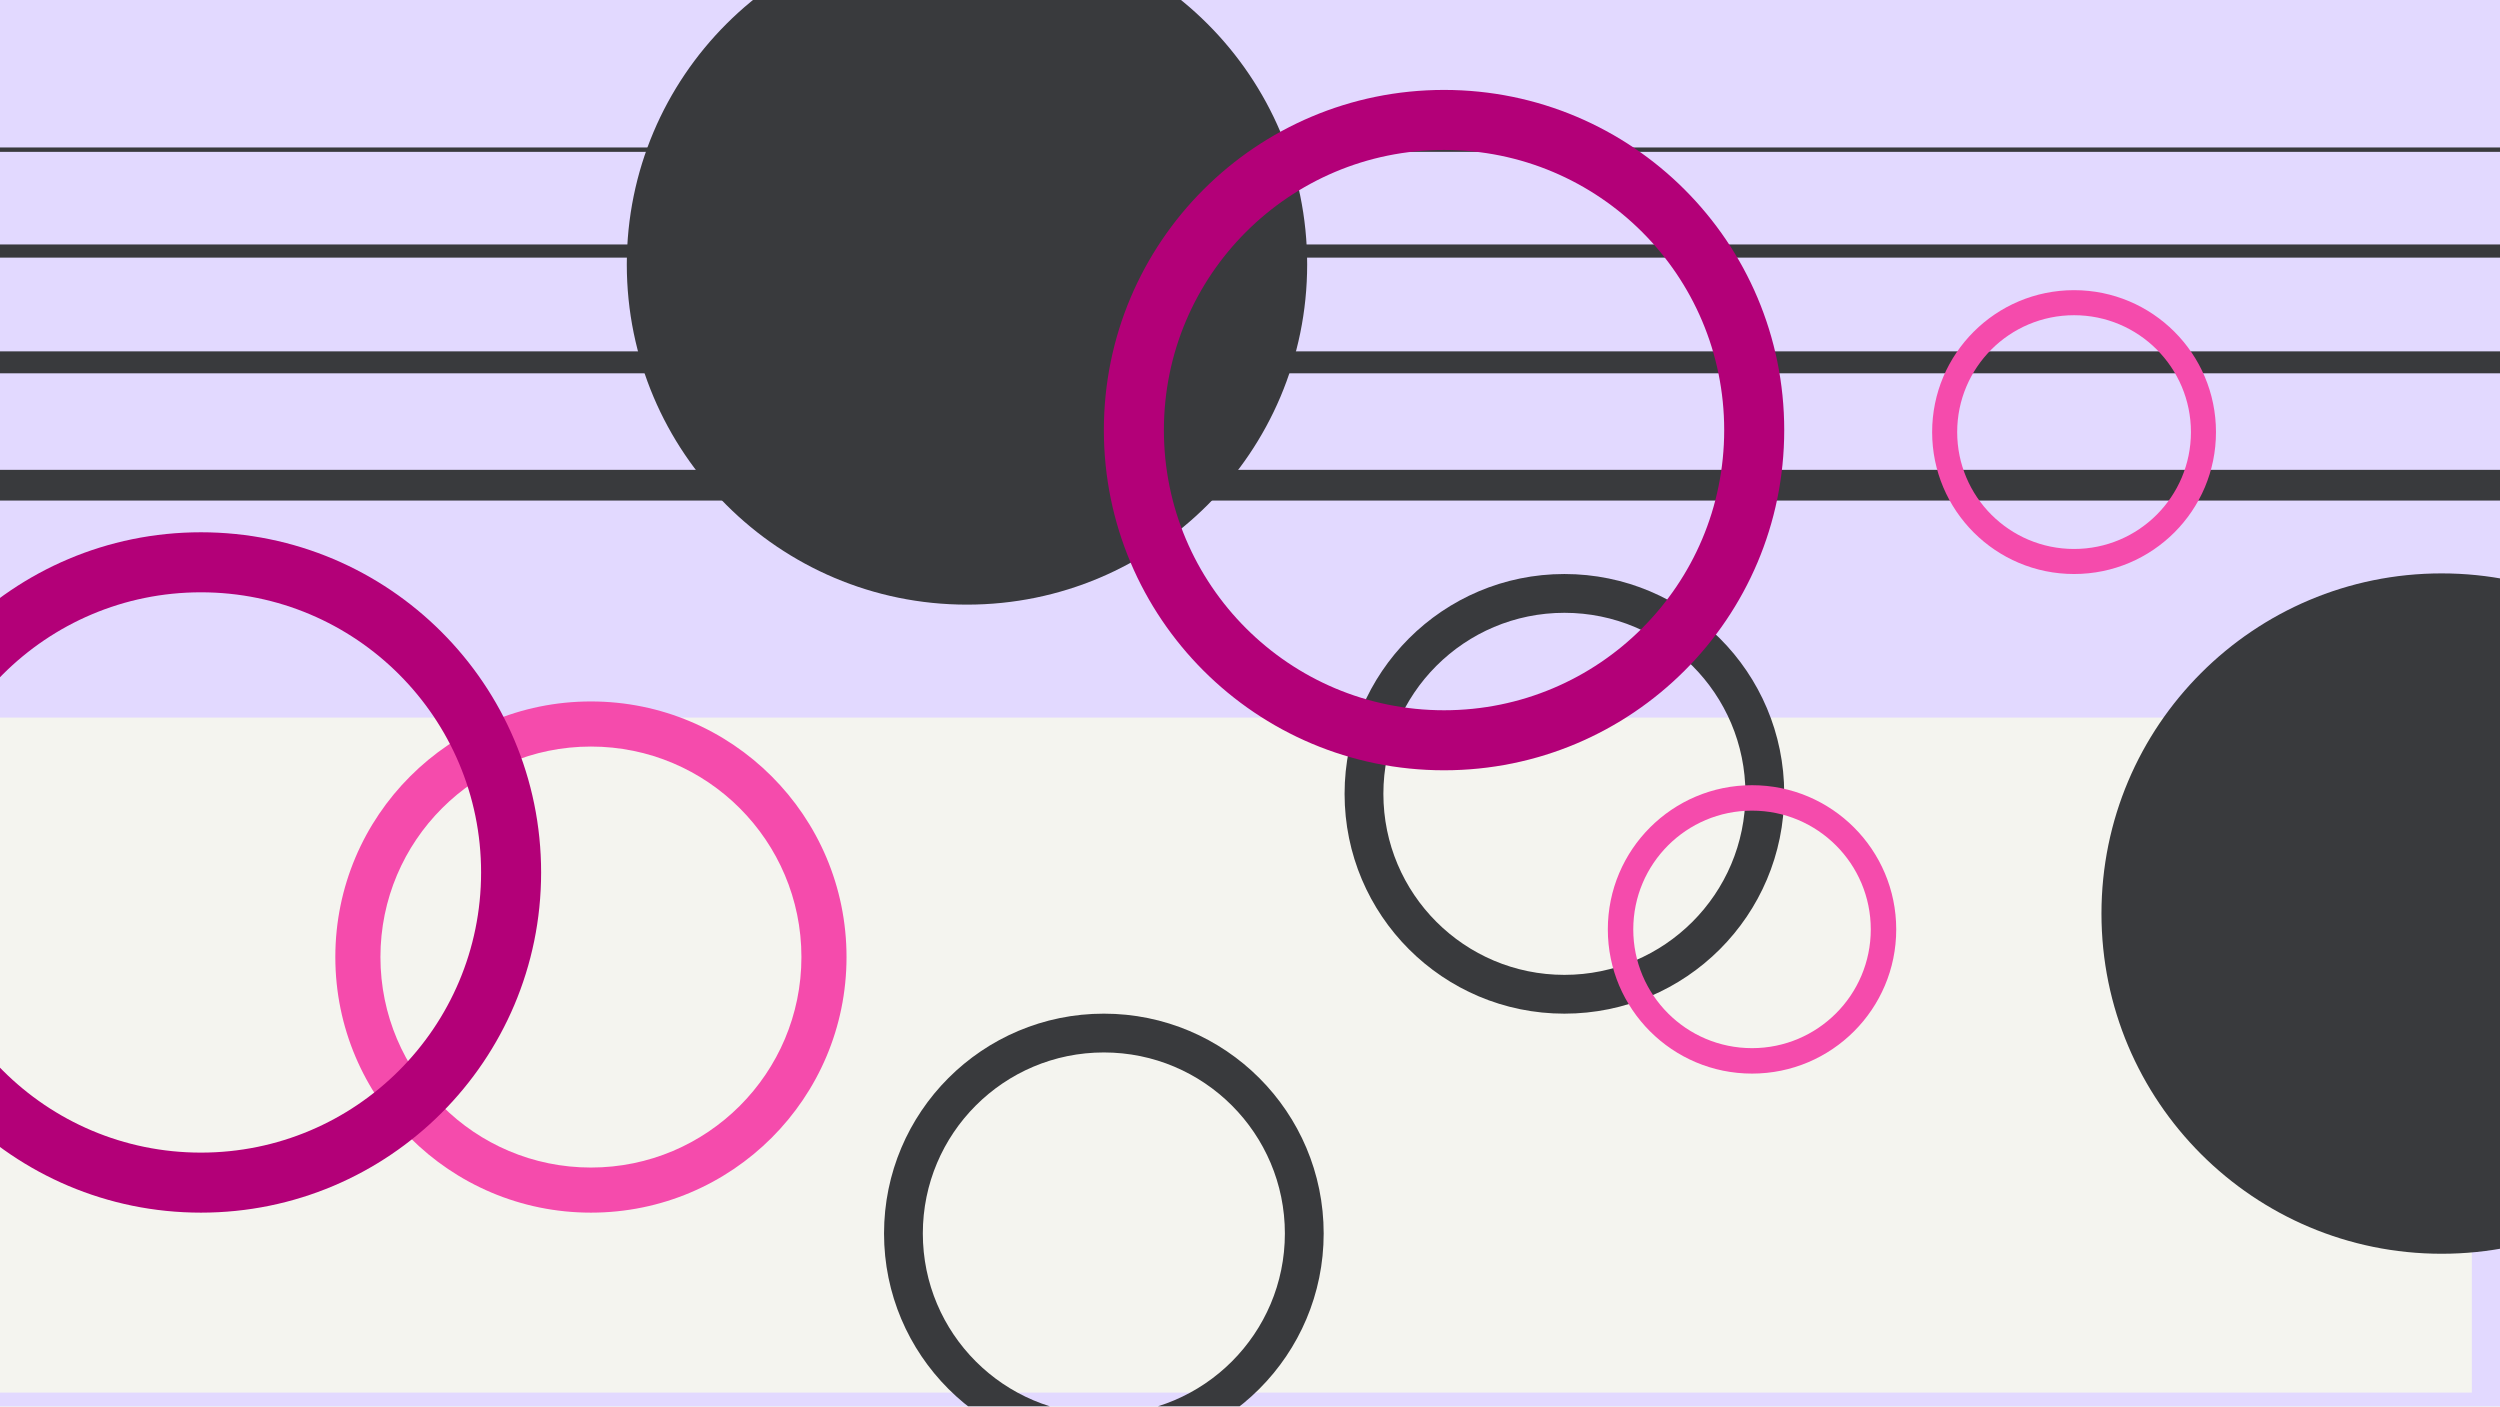
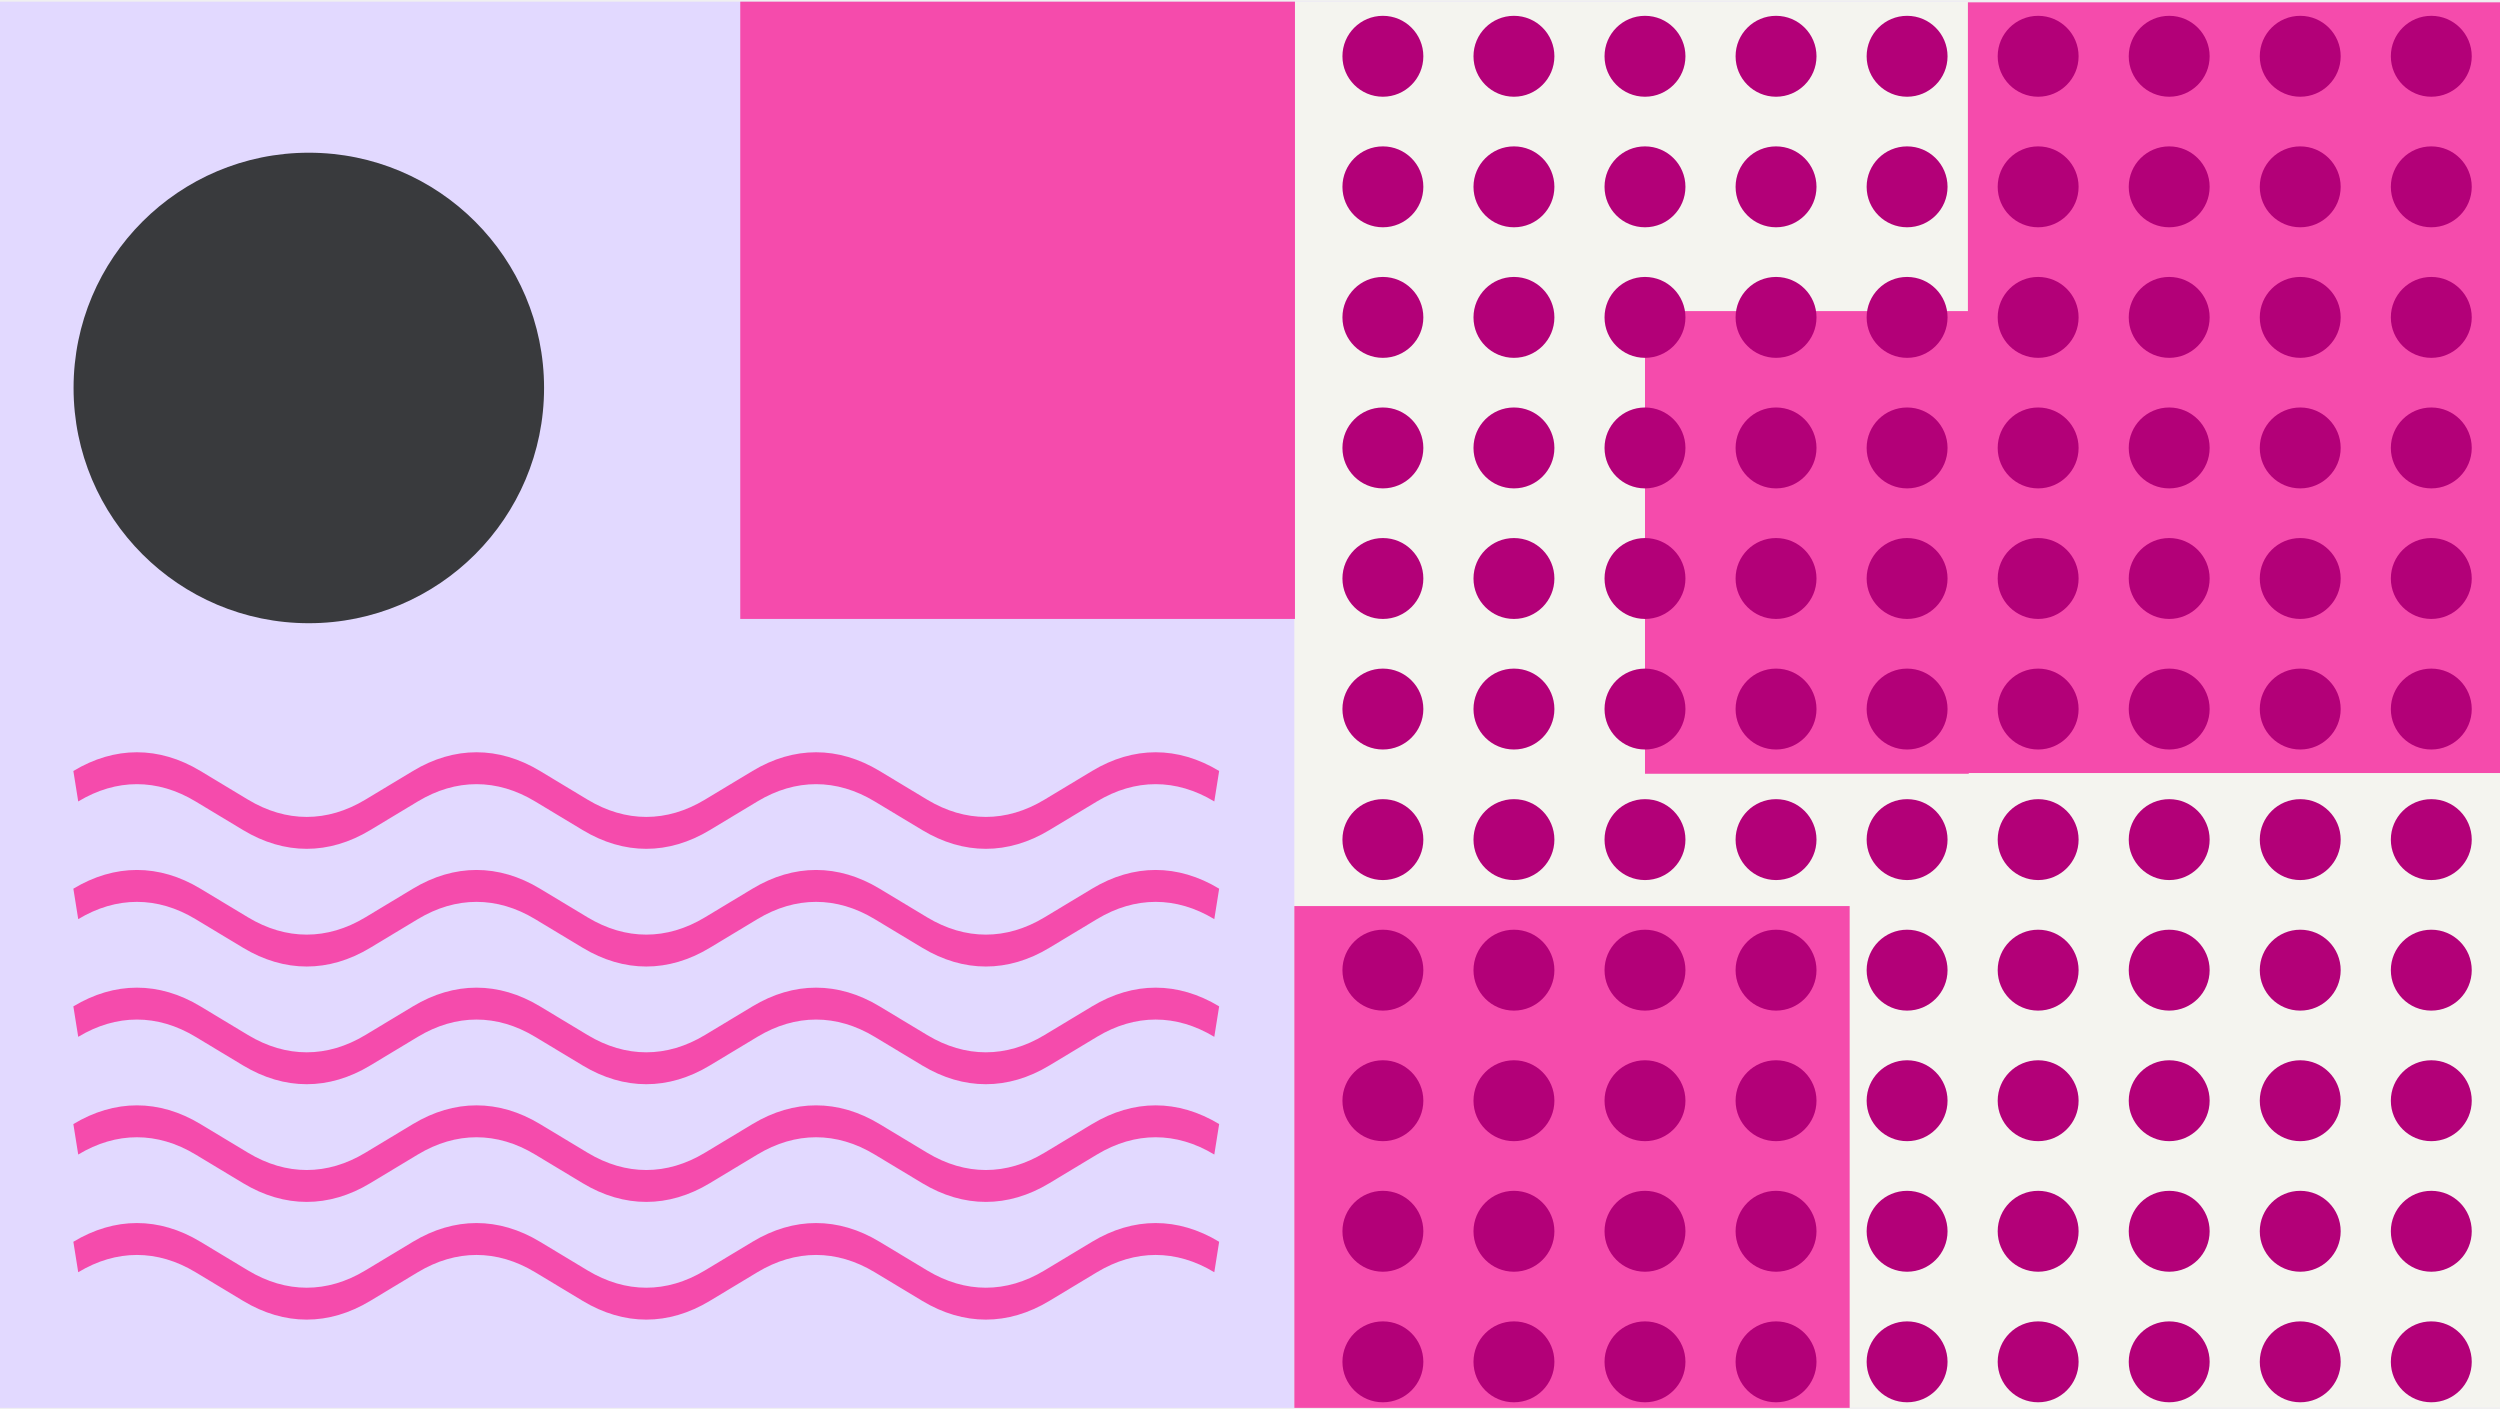
- <svg xmlns="http://www.w3.org/2000/svg" width="1200" height="675" viewBox="0 0 1200 675" fill="none">
-   <g clip-path="url(#clip0_3_679)">
-     <rect width="1200" height="675" fill="#E2D9FF" />
-     <rect x="-11.5" y="344.434" width="1198" height="324" fill="#F4F4EF" />
-     <path fill-rule="evenodd" clip-rule="evenodd" d="M750.915 486.556C809.189 486.556 856.429 439.316 856.429 381.042C856.429 322.768 809.189 275.527 750.915 275.527C692.641 275.527 645.4 322.768 645.4 381.042C645.4 439.316 692.641 486.556 750.915 486.556ZM750.915 467.936C798.905 467.936 837.809 429.032 837.809 381.042C837.809 333.051 798.905 294.148 750.915 294.148C702.924 294.148 664.021 333.051 664.021 381.042C664.021 429.032 702.924 467.936 750.915 467.936Z" fill="#393A3D" />
-     <path fill-rule="evenodd" clip-rule="evenodd" d="M529.85 697.583C588.124 697.583 635.365 650.343 635.365 592.069C635.365 533.795 588.124 486.555 529.85 486.555C471.576 486.555 424.336 533.795 424.336 592.069C424.336 650.343 471.576 697.583 529.85 697.583ZM529.85 678.963C577.841 678.963 616.744 640.059 616.744 592.069C616.744 544.079 577.841 505.175 529.85 505.175C481.86 505.175 442.956 544.079 442.956 592.069C442.956 640.059 481.86 678.963 529.85 678.963Z" fill="#393A3D" />
-     <path fill-rule="evenodd" clip-rule="evenodd" d="M840.972 515.327C879.199 515.327 910.188 484.338 910.188 446.111C910.188 407.884 879.199 376.895 840.972 376.895C802.745 376.895 771.756 407.884 771.756 446.111C771.756 484.338 802.745 515.327 840.972 515.327ZM840.972 503.112C872.453 503.112 897.973 477.592 897.973 446.111C897.973 414.629 872.453 389.109 840.972 389.109C809.491 389.109 783.97 414.629 783.97 446.111C783.97 477.592 809.491 503.112 840.972 503.112Z" fill="#F54BAC" />
-     <path fill-rule="evenodd" clip-rule="evenodd" d="M283.645 582.071C351.403 582.071 406.333 527.142 406.333 459.383C406.333 391.625 351.403 336.695 283.645 336.695C215.886 336.695 160.957 391.625 160.957 459.383C160.957 527.142 215.886 582.071 283.645 582.071ZM283.645 560.42C339.446 560.42 384.682 515.185 384.682 459.383C384.682 403.582 339.446 358.346 283.645 358.346C227.844 358.346 182.608 403.582 182.608 459.383C182.608 515.185 227.844 560.42 283.645 560.42Z" fill="#F54BAC" />
-     <path fill-rule="evenodd" clip-rule="evenodd" d="M96.449 582.071C186.631 582.071 259.738 508.963 259.738 418.781C259.738 328.599 186.631 255.492 96.449 255.492C6.267 255.492 -66.84 328.599 -66.84 418.781C-66.84 508.963 6.267 582.071 96.449 582.071ZM96.449 553.255C170.717 553.255 230.923 493.049 230.923 418.781C230.923 344.513 170.717 284.308 96.449 284.308C22.182 284.308 -38.024 344.513 -38.024 418.781C-38.024 493.049 22.182 553.255 96.449 553.255Z" fill="#B30078" />
-     <circle cx="464.152" cy="126.934" r="163.289" fill="#393A3D" />
-     <circle cx="1171.99" cy="438.516" r="163.289" fill="#393A3D" />
-     <line x1="-137.02" y1="71.838" x2="1316.16" y2="71.838" stroke="#393A3D" stroke-width="2.106" />
-     <line x1="-137.02" y1="120.501" x2="1316.16" y2="120.501" stroke="#393A3D" stroke-width="6.319" />
-     <line x1="-137.02" y1="173.922" x2="1316.16" y2="173.922" stroke="#393A3D" stroke-width="10.531" />
-     <line x1="-137.02" y1="232.897" x2="1316.16" y2="232.897" stroke="#393A3D" stroke-width="14.744" />
-     <path fill-rule="evenodd" clip-rule="evenodd" d="M995.55 275.526C1033.17 275.526 1063.67 245.027 1063.67 207.404C1063.67 169.781 1033.17 139.281 995.55 139.281C957.927 139.281 927.428 169.781 927.428 207.404C927.428 245.027 957.927 275.526 995.55 275.526ZM995.55 263.505C1026.53 263.505 1051.65 238.388 1051.65 207.404C1051.65 176.42 1026.53 151.303 995.55 151.303C964.567 151.303 939.449 176.42 939.449 207.404C939.449 238.388 964.567 263.505 995.55 263.505Z" fill="#F54BAC" />
-     <path fill-rule="evenodd" clip-rule="evenodd" d="M693.141 369.738C783.323 369.738 856.43 296.631 856.43 206.449C856.43 116.267 783.323 43.16 693.141 43.16C602.959 43.16 529.852 116.267 529.852 206.449C529.852 296.631 602.959 369.738 693.141 369.738ZM693.141 340.923C767.408 340.923 827.614 280.717 827.614 206.449C827.614 132.181 767.408 71.976 693.141 71.976C618.873 71.976 558.667 132.181 558.667 206.449C558.667 280.717 618.873 340.923 693.141 340.923Z" fill="#B30078" />
+ <svg xmlns="http://www.w3.org/2000/svg" width="1184" height="667" viewBox="0 0 1184 667" fill="none">
+   <g clip-path="url(#clip0_1_1548)">
+     <rect width="1184" height="666" transform="translate(0 0.78125)" fill="#E2D9FF" />
+     <circle cx="146.255" cy="183.739" r="111.415" fill="#393A3D" />
+     <path fill-rule="evenodd" clip-rule="evenodd" d="M92.626 379.566C74.531 368.652 55.154 368.652 37.045 379.566L34.742 365.137C54.35 353.319 75.334 353.319 94.93 365.137C94.93 365.137 94.93 365.137 94.93 365.137L117.456 378.709C135.564 389.623 154.942 389.623 173.037 378.71L195.563 365.137C195.563 365.137 195.563 365.137 195.563 365.137C215.171 353.319 236.155 353.319 255.751 365.137C255.751 365.137 255.751 365.137 255.751 365.137L278.276 378.709C296.385 389.623 315.762 389.623 333.858 378.71L356.384 365.137C356.384 365.137 356.384 365.137 356.384 365.137C375.992 353.319 396.975 353.319 416.572 365.137C416.572 365.137 416.571 365.137 416.572 365.137L439.097 378.709C457.206 389.623 476.583 389.623 494.678 378.71L517.204 365.137C536.813 353.319 557.797 353.319 577.393 365.138L575.089 379.566C556.994 368.652 537.616 368.652 519.508 379.566L496.983 393.138C496.983 393.138 496.983 393.137 496.983 393.138C477.387 404.956 456.402 404.956 436.794 393.138L414.269 379.567C396.174 368.653 376.796 368.652 358.687 379.566L336.162 393.138C316.566 404.957 295.582 404.956 275.974 393.138C275.974 393.138 275.974 393.138 275.974 393.138L253.448 379.567C235.353 368.653 215.975 368.652 197.866 379.566L175.342 393.138C155.745 404.957 134.761 404.956 115.153 393.138C115.153 393.138 115.153 393.138 115.153 393.138L92.626 379.566Z" fill="#F54BAC" />
+     <path fill-rule="evenodd" clip-rule="evenodd" d="M92.626 435.308C74.531 424.395 55.154 424.394 37.045 435.308L34.742 420.88C54.35 409.061 75.334 409.061 94.93 420.879C94.93 420.88 94.93 420.879 94.93 420.879L117.456 434.451C135.564 445.365 154.942 445.365 173.037 434.452L195.563 420.88C195.563 420.879 195.563 420.88 195.563 420.88C215.171 409.062 236.155 409.061 255.751 420.879C255.751 420.88 255.751 420.879 255.751 420.879L278.276 434.451C296.385 445.365 315.762 445.365 333.858 434.452L356.384 420.88C356.384 420.879 356.384 420.88 356.384 420.88C375.992 409.062 396.975 409.061 416.572 420.879C416.572 420.879 416.571 420.879 416.572 420.879L439.097 434.451C457.206 445.365 476.583 445.365 494.678 434.452L517.204 420.88C536.813 409.061 557.797 409.061 577.393 420.88L575.089 435.308C556.994 424.395 537.616 424.394 519.508 435.308L496.983 448.88C496.983 448.88 496.983 448.88 496.983 448.88C477.387 460.698 456.402 460.698 436.794 448.88L414.269 435.309C396.174 424.395 376.796 424.394 358.687 435.308L336.162 448.88C316.566 460.699 295.582 460.699 275.974 448.88C275.974 448.88 275.974 448.881 275.974 448.88L253.448 435.309C235.353 424.395 215.975 424.394 197.866 435.308L175.342 448.88C155.745 460.699 134.761 460.699 115.153 448.88C115.153 448.88 115.153 448.881 115.153 448.88L92.626 435.308Z" fill="#F54BAC" />
+     <path fill-rule="evenodd" clip-rule="evenodd" d="M92.626 491.046C74.531 480.133 55.154 480.132 37.045 491.047L34.742 476.618C54.35 464.8 75.334 464.799 94.93 476.618C94.93 476.618 94.93 476.617 94.93 476.618L117.456 490.189C135.564 501.104 154.942 501.104 173.037 490.19L195.563 476.618C195.563 476.618 195.563 476.618 195.563 476.618C215.171 464.8 236.155 464.799 255.751 476.618C255.751 476.618 255.751 476.617 255.751 476.618L278.276 490.189C296.385 501.104 315.762 501.104 333.858 490.19L356.384 476.618C356.384 476.618 356.384 476.618 356.384 476.618C375.992 464.8 396.975 464.799 416.572 476.618C416.572 476.618 416.571 476.617 416.572 476.618L439.097 490.189C457.206 501.104 476.583 501.104 494.678 490.19L517.204 476.618C536.813 464.799 557.797 464.799 577.393 476.618L575.089 491.046C556.994 480.133 537.616 480.132 519.508 491.047L496.983 504.618C496.983 504.618 496.983 504.618 496.983 504.618C477.387 516.437 456.402 516.437 436.794 504.619L414.269 491.047C396.174 480.133 376.796 480.132 358.687 491.047L336.162 504.618C316.566 516.437 295.582 516.437 275.974 504.619C275.974 504.619 275.974 504.619 275.974 504.619L253.448 491.047C235.353 480.133 215.975 480.132 197.866 491.047L175.342 504.618C155.745 516.437 134.761 516.437 115.153 504.619C115.153 504.619 115.153 504.619 115.153 504.619L92.626 491.046Z" fill="#F54BAC" />
+     <path fill-rule="evenodd" clip-rule="evenodd" d="M92.626 546.789C74.531 535.875 55.154 535.875 37.045 546.789L34.742 532.36C54.35 520.542 75.334 520.541 94.93 532.36C94.93 532.36 94.93 532.36 94.93 532.36L117.456 545.932C135.564 556.846 154.942 556.846 173.037 545.932L195.563 532.36C195.563 532.36 195.563 532.36 195.563 532.36C215.171 520.542 236.155 520.541 255.751 532.36C255.751 532.36 255.751 532.36 255.751 532.36L278.276 545.932C296.385 556.846 315.762 556.846 333.858 545.932L356.384 532.36C356.384 532.36 356.384 532.36 356.384 532.36C375.992 520.542 396.975 520.541 416.572 532.36C416.572 532.36 416.571 532.36 416.572 532.36L439.097 545.932C457.206 556.846 476.583 556.846 494.678 545.932L517.204 532.36C536.813 520.542 557.797 520.541 577.393 532.36L575.089 546.789C556.994 535.875 537.616 535.875 519.508 546.789L496.983 560.36C496.983 560.361 496.983 560.36 496.983 560.36C477.387 572.179 456.402 572.179 436.794 560.361L414.269 546.789C396.174 535.876 376.796 535.875 358.687 546.789L336.162 560.36C316.566 572.179 295.582 572.179 275.974 560.361C275.974 560.361 275.974 560.361 275.974 560.361L253.448 546.789C235.353 535.876 215.975 535.875 197.866 546.789L175.342 560.36C155.745 572.179 134.761 572.179 115.153 560.361C115.153 560.361 115.153 560.361 115.153 560.361L92.626 546.789Z" fill="#F54BAC" />
+     <path fill-rule="evenodd" clip-rule="evenodd" d="M92.626 602.531C74.531 591.617 55.154 591.617 37.045 602.531L34.742 588.102C54.35 576.284 75.334 576.283 94.93 588.102C94.93 588.102 94.93 588.102 94.93 588.102L117.456 601.674C135.564 612.588 154.942 612.588 173.037 601.674L195.563 588.102C195.563 588.102 195.563 588.102 195.563 588.102C215.171 576.284 236.155 576.283 255.751 588.102C255.751 588.102 255.751 588.102 255.751 588.102L278.276 601.674C296.385 612.588 315.762 612.588 333.858 601.674L356.384 588.102C356.384 588.102 356.384 588.102 356.384 588.102C375.992 576.284 396.975 576.283 416.572 588.102C416.572 588.102 416.571 588.102 416.572 588.102L439.097 601.674C457.206 612.588 476.583 612.588 494.678 601.674L517.204 588.102C536.813 576.284 557.797 576.283 577.393 588.103L575.089 602.531C556.994 591.617 537.616 591.617 519.508 602.531L496.983 616.103C496.983 616.103 496.983 616.102 496.983 616.103C477.387 627.921 456.402 627.921 436.794 616.103L414.269 602.531C396.174 591.618 376.796 591.617 358.687 602.531L336.162 616.103C316.566 627.922 295.582 627.921 275.974 616.103C275.974 616.103 275.974 616.103 275.974 616.103L253.448 602.531C235.353 591.618 215.975 591.617 197.866 602.531L175.342 616.103C155.745 627.922 134.761 627.921 115.153 616.103C115.153 616.103 115.153 616.103 115.153 616.103L92.626 602.531Z" fill="#F54BAC" />
+     <rect x="613" y="0.105" width="574" height="668" fill="#F4F4EF" />
+     <rect x="932" y="1.105" width="255" height="365" fill="#F54BAC" />
+     <rect x="779.07" y="147.336" width="153.333" height="219.116" fill="#F54BAC" />
+     <rect x="613" y="429.105" width="263" height="375" fill="#F54BAC" />
+     <rect x="350.586" y="-40.742" width="262.707" height="333.879" fill="#F54BAC" />
+     <circle cx="19.16" cy="19.16" r="19.16" transform="matrix(1 0 0 -1 635.777 45.8125)" fill="#B30078" />
+     <circle cx="19.16" cy="19.16" r="19.16" transform="matrix(1 0 0 -1 697.844 45.8125)" fill="#B30078" />
+     <circle cx="19.16" cy="19.16" r="19.16" transform="matrix(1 0 0 -1 759.906 45.8125)" fill="#B30078" />
+     <circle cx="19.16" cy="19.16" r="19.16" transform="matrix(1 0 0 -1 821.973 45.8125)" fill="#B30078" />
+     <circle cx="19.16" cy="19.16" r="19.16" transform="matrix(1 0 0 -1 1008.17 45.8125)" fill="#B30078" />
+     <circle cx="19.16" cy="19.16" r="19.16" transform="matrix(1 0 0 -1 884.039 45.8125)" fill="#B30078" />
+     <circle cx="19.16" cy="19.16" r="19.16" transform="matrix(1 0 0 -1 1070.23 45.8125)" fill="#B30078" />
+     <circle cx="19.16" cy="19.16" r="19.16" transform="matrix(1 0 0 -1 946.105 45.8125)" fill="#B30078" />
+     <circle cx="19.16" cy="19.16" r="19.16" transform="matrix(1 0 0 -1 1132.3 45.8125)" fill="#B30078" />
+     <circle cx="19.16" cy="19.16" r="19.16" transform="matrix(1 0 0 -1 635.777 107.645)" fill="#B30078" />
+     <circle cx="19.16" cy="19.16" r="19.16" transform="matrix(1 0 0 -1 697.844 107.645)" fill="#B30078" />
+     <circle cx="19.16" cy="19.16" r="19.16" transform="matrix(1 0 0 -1 759.906 107.645)" fill="#B30078" />
+     <circle cx="19.16" cy="19.16" r="19.16" transform="matrix(1 0 0 -1 821.973 107.645)" fill="#B30078" />
+     <circle cx="19.16" cy="19.16" r="19.16" transform="matrix(1 0 0 -1 1008.17 107.645)" fill="#B30078" />
+     <circle cx="19.16" cy="19.16" r="19.16" transform="matrix(1 0 0 -1 884.039 107.645)" fill="#B30078" />
+     <circle cx="19.16" cy="19.16" r="19.16" transform="matrix(1 0 0 -1 1070.23 107.645)" fill="#B30078" />
+     <circle cx="19.16" cy="19.16" r="19.16" transform="matrix(1 0 0 -1 946.105 107.645)" fill="#B30078" />
+     <circle cx="19.16" cy="19.16" r="19.16" transform="matrix(1 0 0 -1 1132.3 107.645)" fill="#B30078" />
+     <circle cx="19.16" cy="19.16" r="19.16" transform="matrix(1 0 0 -1 635.777 169.477)" fill="#B30078" />
+     <circle cx="19.16" cy="19.16" r="19.16" transform="matrix(1 0 0 -1 697.844 169.477)" fill="#B30078" />
+     <circle cx="19.16" cy="19.16" r="19.16" transform="matrix(1 0 0 -1 759.906 169.477)" fill="#B30078" />
+     <circle cx="19.16" cy="19.16" r="19.16" transform="matrix(1 0 0 -1 821.973 169.477)" fill="#B30078" />
+     <circle cx="19.16" cy="19.16" r="19.16" transform="matrix(1 0 0 -1 1008.17 169.477)" fill="#B30078" />
+     <circle cx="19.16" cy="19.16" r="19.16" transform="matrix(1 0 0 -1 884.039 169.477)" fill="#B30078" />
+     <circle cx="19.16" cy="19.16" r="19.16" transform="matrix(1 0 0 -1 1070.23 169.477)" fill="#B30078" />
+     <circle cx="19.16" cy="19.16" r="19.16" transform="matrix(1 0 0 -1 946.105 169.477)" fill="#B30078" />
+     <circle cx="19.16" cy="19.16" r="19.16" transform="matrix(1 0 0 -1 1132.3 169.477)" fill="#B30078" />
+     <circle cx="19.16" cy="19.16" r="19.16" transform="matrix(1 0 0 -1 635.777 231.305)" fill="#B30078" />
+     <circle cx="19.16" cy="19.16" r="19.16" transform="matrix(1 0 0 -1 697.844 231.305)" fill="#B30078" />
+     <circle cx="19.16" cy="19.16" r="19.16" transform="matrix(1 0 0 -1 759.906 231.305)" fill="#B30078" />
+     <circle cx="19.16" cy="19.16" r="19.16" transform="matrix(1 0 0 -1 821.973 231.305)" fill="#B30078" />
+     <circle cx="19.16" cy="19.16" r="19.16" transform="matrix(1 0 0 -1 1008.17 231.305)" fill="#B30078" />
+     <circle cx="19.16" cy="19.16" r="19.16" transform="matrix(1 0 0 -1 884.039 231.305)" fill="#B30078" />
+     <circle cx="19.16" cy="19.16" r="19.16" transform="matrix(1 0 0 -1 1070.23 231.305)" fill="#B30078" />
+     <circle cx="19.16" cy="19.16" r="19.16" transform="matrix(1 0 0 -1 946.105 231.305)" fill="#B30078" />
+     <circle cx="19.16" cy="19.16" r="19.16" transform="matrix(1 0 0 -1 1132.3 231.305)" fill="#B30078" />
+     <circle cx="19.16" cy="19.16" r="19.16" transform="matrix(1 0 0 -1 635.777 293.137)" fill="#B30078" />
+     <circle cx="19.16" cy="19.16" r="19.16" transform="matrix(1 0 0 -1 697.844 293.137)" fill="#B30078" />
+     <circle cx="19.16" cy="19.16" r="19.16" transform="matrix(1 0 0 -1 759.906 293.137)" fill="#B30078" />
+     <circle cx="19.16" cy="19.16" r="19.16" transform="matrix(1 0 0 -1 821.973 293.137)" fill="#B30078" />
+     <circle cx="19.16" cy="19.16" r="19.16" transform="matrix(1 0 0 -1 1008.17 293.137)" fill="#B30078" />
+     <circle cx="19.16" cy="19.16" r="19.16" transform="matrix(1 0 0 -1 884.039 293.137)" fill="#B30078" />
+     <circle cx="19.16" cy="19.16" r="19.16" transform="matrix(1 0 0 -1 1070.23 293.137)" fill="#B30078" />
+     <circle cx="19.16" cy="19.16" r="19.16" transform="matrix(1 0 0 -1 946.105 293.137)" fill="#B30078" />
+     <circle cx="19.16" cy="19.16" r="19.16" transform="matrix(1 0 0 -1 1132.3 293.137)" fill="#B30078" />
+     <circle cx="19.16" cy="19.16" r="19.16" transform="matrix(1 0 0 -1 635.777 354.969)" fill="#B30078" />
+     <circle cx="19.16" cy="19.16" r="19.16" transform="matrix(1 0 0 -1 697.844 354.969)" fill="#B30078" />
+     <circle cx="19.16" cy="19.16" r="19.16" transform="matrix(1 0 0 -1 759.906 354.969)" fill="#B30078" />
+     <circle cx="19.16" cy="19.16" r="19.16" transform="matrix(1 0 0 -1 821.973 354.969)" fill="#B30078" />
+     <circle cx="19.16" cy="19.16" r="19.16" transform="matrix(1 0 0 -1 1008.17 354.969)" fill="#B30078" />
+     <circle cx="19.16" cy="19.16" r="19.16" transform="matrix(1 0 0 -1 884.039 354.969)" fill="#B30078" />
+     <circle cx="19.16" cy="19.16" r="19.16" transform="matrix(1 0 0 -1 1070.23 354.969)" fill="#B30078" />
+     <circle cx="19.16" cy="19.16" r="19.16" transform="matrix(1 0 0 -1 946.105 354.969)" fill="#B30078" />
+     <circle cx="19.16" cy="19.16" r="19.16" transform="matrix(1 0 0 -1 1132.3 354.969)" fill="#B30078" />
+     <circle cx="19.16" cy="19.16" r="19.16" transform="matrix(1 0 0 -1 635.777 416.801)" fill="#B30078" />
+     <circle cx="19.16" cy="19.16" r="19.16" transform="matrix(1 0 0 -1 697.844 416.801)" fill="#B30078" />
+     <circle cx="19.16" cy="19.16" r="19.16" transform="matrix(1 0 0 -1 759.906 416.801)" fill="#B30078" />
+     <circle cx="19.16" cy="19.16" r="19.16" transform="matrix(1 0 0 -1 821.973 416.801)" fill="#B30078" />
+     <circle cx="19.16" cy="19.16" r="19.16" transform="matrix(1 0 0 -1 1008.17 416.801)" fill="#B30078" />
+     <circle cx="19.16" cy="19.16" r="19.16" transform="matrix(1 0 0 -1 884.039 416.801)" fill="#B30078" />
+     <circle cx="19.16" cy="19.16" r="19.16" transform="matrix(1 0 0 -1 1070.23 416.801)" fill="#B30078" />
+     <circle cx="19.16" cy="19.16" r="19.16" transform="matrix(1 0 0 -1 946.105 416.801)" fill="#B30078" />
+     <circle cx="19.16" cy="19.16" r="19.16" transform="matrix(1 0 0 -1 1132.3 416.801)" fill="#B30078" />
+     <circle cx="19.16" cy="19.16" r="19.16" transform="matrix(1 0 0 -1 635.777 478.629)" fill="#B30078" />
+     <circle cx="19.16" cy="19.16" r="19.16" transform="matrix(1 0 0 -1 697.844 478.629)" fill="#B30078" />
+     <circle cx="19.16" cy="19.16" r="19.16" transform="matrix(1 0 0 -1 759.906 478.629)" fill="#B30078" />
+     <circle cx="19.16" cy="19.16" r="19.16" transform="matrix(1 0 0 -1 821.973 478.629)" fill="#B30078" />
+     <circle cx="19.16" cy="19.16" r="19.16" transform="matrix(1 0 0 -1 1008.17 478.629)" fill="#B30078" />
+     <circle cx="19.16" cy="19.16" r="19.16" transform="matrix(1 0 0 -1 884.039 478.629)" fill="#B30078" />
+     <circle cx="19.16" cy="19.16" r="19.16" transform="matrix(1 0 0 -1 1070.23 478.629)" fill="#B30078" />
+     <circle cx="19.16" cy="19.16" r="19.16" transform="matrix(1 0 0 -1 946.105 478.629)" fill="#B30078" />
+     <circle cx="19.16" cy="19.16" r="19.16" transform="matrix(1 0 0 -1 1132.3 478.629)" fill="#B30078" />
+     <circle cx="19.16" cy="19.16" r="19.16" transform="matrix(1 0 0 -1 635.777 540.461)" fill="#B30078" />
+     <circle cx="19.16" cy="19.16" r="19.16" transform="matrix(1 0 0 -1 697.844 540.461)" fill="#B30078" />
+     <circle cx="19.16" cy="19.16" r="19.16" transform="matrix(1 0 0 -1 759.906 540.461)" fill="#B30078" />
+     <circle cx="19.16" cy="19.16" r="19.16" transform="matrix(1 0 0 -1 821.973 540.461)" fill="#B30078" />
+     <circle cx="19.16" cy="19.16" r="19.16" transform="matrix(1 0 0 -1 1008.17 540.461)" fill="#B30078" />
+     <circle cx="19.16" cy="19.16" r="19.16" transform="matrix(1 0 0 -1 884.039 540.461)" fill="#B30078" />
+     <circle cx="19.16" cy="19.16" r="19.16" transform="matrix(1 0 0 -1 1070.23 540.461)" fill="#B30078" />
+     <circle cx="19.16" cy="19.16" r="19.16" transform="matrix(1 0 0 -1 946.105 540.461)" fill="#B30078" />
+     <circle cx="19.16" cy="19.16" r="19.16" transform="matrix(1 0 0 -1 1132.3 540.461)" fill="#B30078" />
+     <circle cx="19.16" cy="19.16" r="19.16" transform="matrix(1 0 0 -1 635.777 602.293)" fill="#B30078" />
+     <circle cx="19.16" cy="19.16" r="19.16" transform="matrix(1 0 0 -1 697.844 602.293)" fill="#B30078" />
+     <circle cx="19.16" cy="19.16" r="19.16" transform="matrix(1 0 0 -1 759.906 602.293)" fill="#B30078" />
+     <circle cx="19.16" cy="19.16" r="19.16" transform="matrix(1 0 0 -1 821.973 602.293)" fill="#B30078" />
+     <circle cx="19.16" cy="19.16" r="19.16" transform="matrix(1 0 0 -1 1008.17 602.293)" fill="#B30078" />
+     <circle cx="19.16" cy="19.16" r="19.16" transform="matrix(1 0 0 -1 884.039 602.293)" fill="#B30078" />
+     <circle cx="19.16" cy="19.16" r="19.16" transform="matrix(1 0 0 -1 1070.23 602.293)" fill="#B30078" />
+     <circle cx="19.16" cy="19.16" r="19.16" transform="matrix(1 0 0 -1 946.105 602.293)" fill="#B30078" />
+     <circle cx="19.16" cy="19.16" r="19.16" transform="matrix(1 0 0 -1 1132.3 602.293)" fill="#B30078" />
+     <circle cx="19.16" cy="19.16" r="19.16" transform="matrix(1 0 0 -1 635.777 664.125)" fill="#B30078" />
+     <circle cx="19.16" cy="19.16" r="19.16" transform="matrix(1 0 0 -1 697.844 664.125)" fill="#B30078" />
+     <circle cx="19.16" cy="19.16" r="19.16" transform="matrix(1 0 0 -1 759.906 664.125)" fill="#B30078" />
+     <circle cx="19.16" cy="19.16" r="19.16" transform="matrix(1 0 0 -1 821.973 664.125)" fill="#B30078" />
+     <circle cx="19.16" cy="19.16" r="19.16" transform="matrix(1 0 0 -1 1008.17 664.125)" fill="#B30078" />
+     <circle cx="19.16" cy="19.16" r="19.16" transform="matrix(1 0 0 -1 884.039 664.125)" fill="#B30078" />
+     <circle cx="19.16" cy="19.16" r="19.16" transform="matrix(1 0 0 -1 1070.23 664.125)" fill="#B30078" />
+     <circle cx="19.16" cy="19.16" r="19.16" transform="matrix(1 0 0 -1 946.105 664.125)" fill="#B30078" />
+     <circle cx="19.16" cy="19.16" r="19.16" transform="matrix(1 0 0 -1 1132.3 664.125)" fill="#B30078" />
  </g>
  <defs>
-     <clipPath id="clip0_3_679">
-       <rect width="1200" height="675" fill="white" />
+     <clipPath id="clip0_1_1548">
+       <rect width="1184" height="666" fill="white" transform="translate(0 0.78125)" />
    </clipPath>
  </defs>
</svg>
